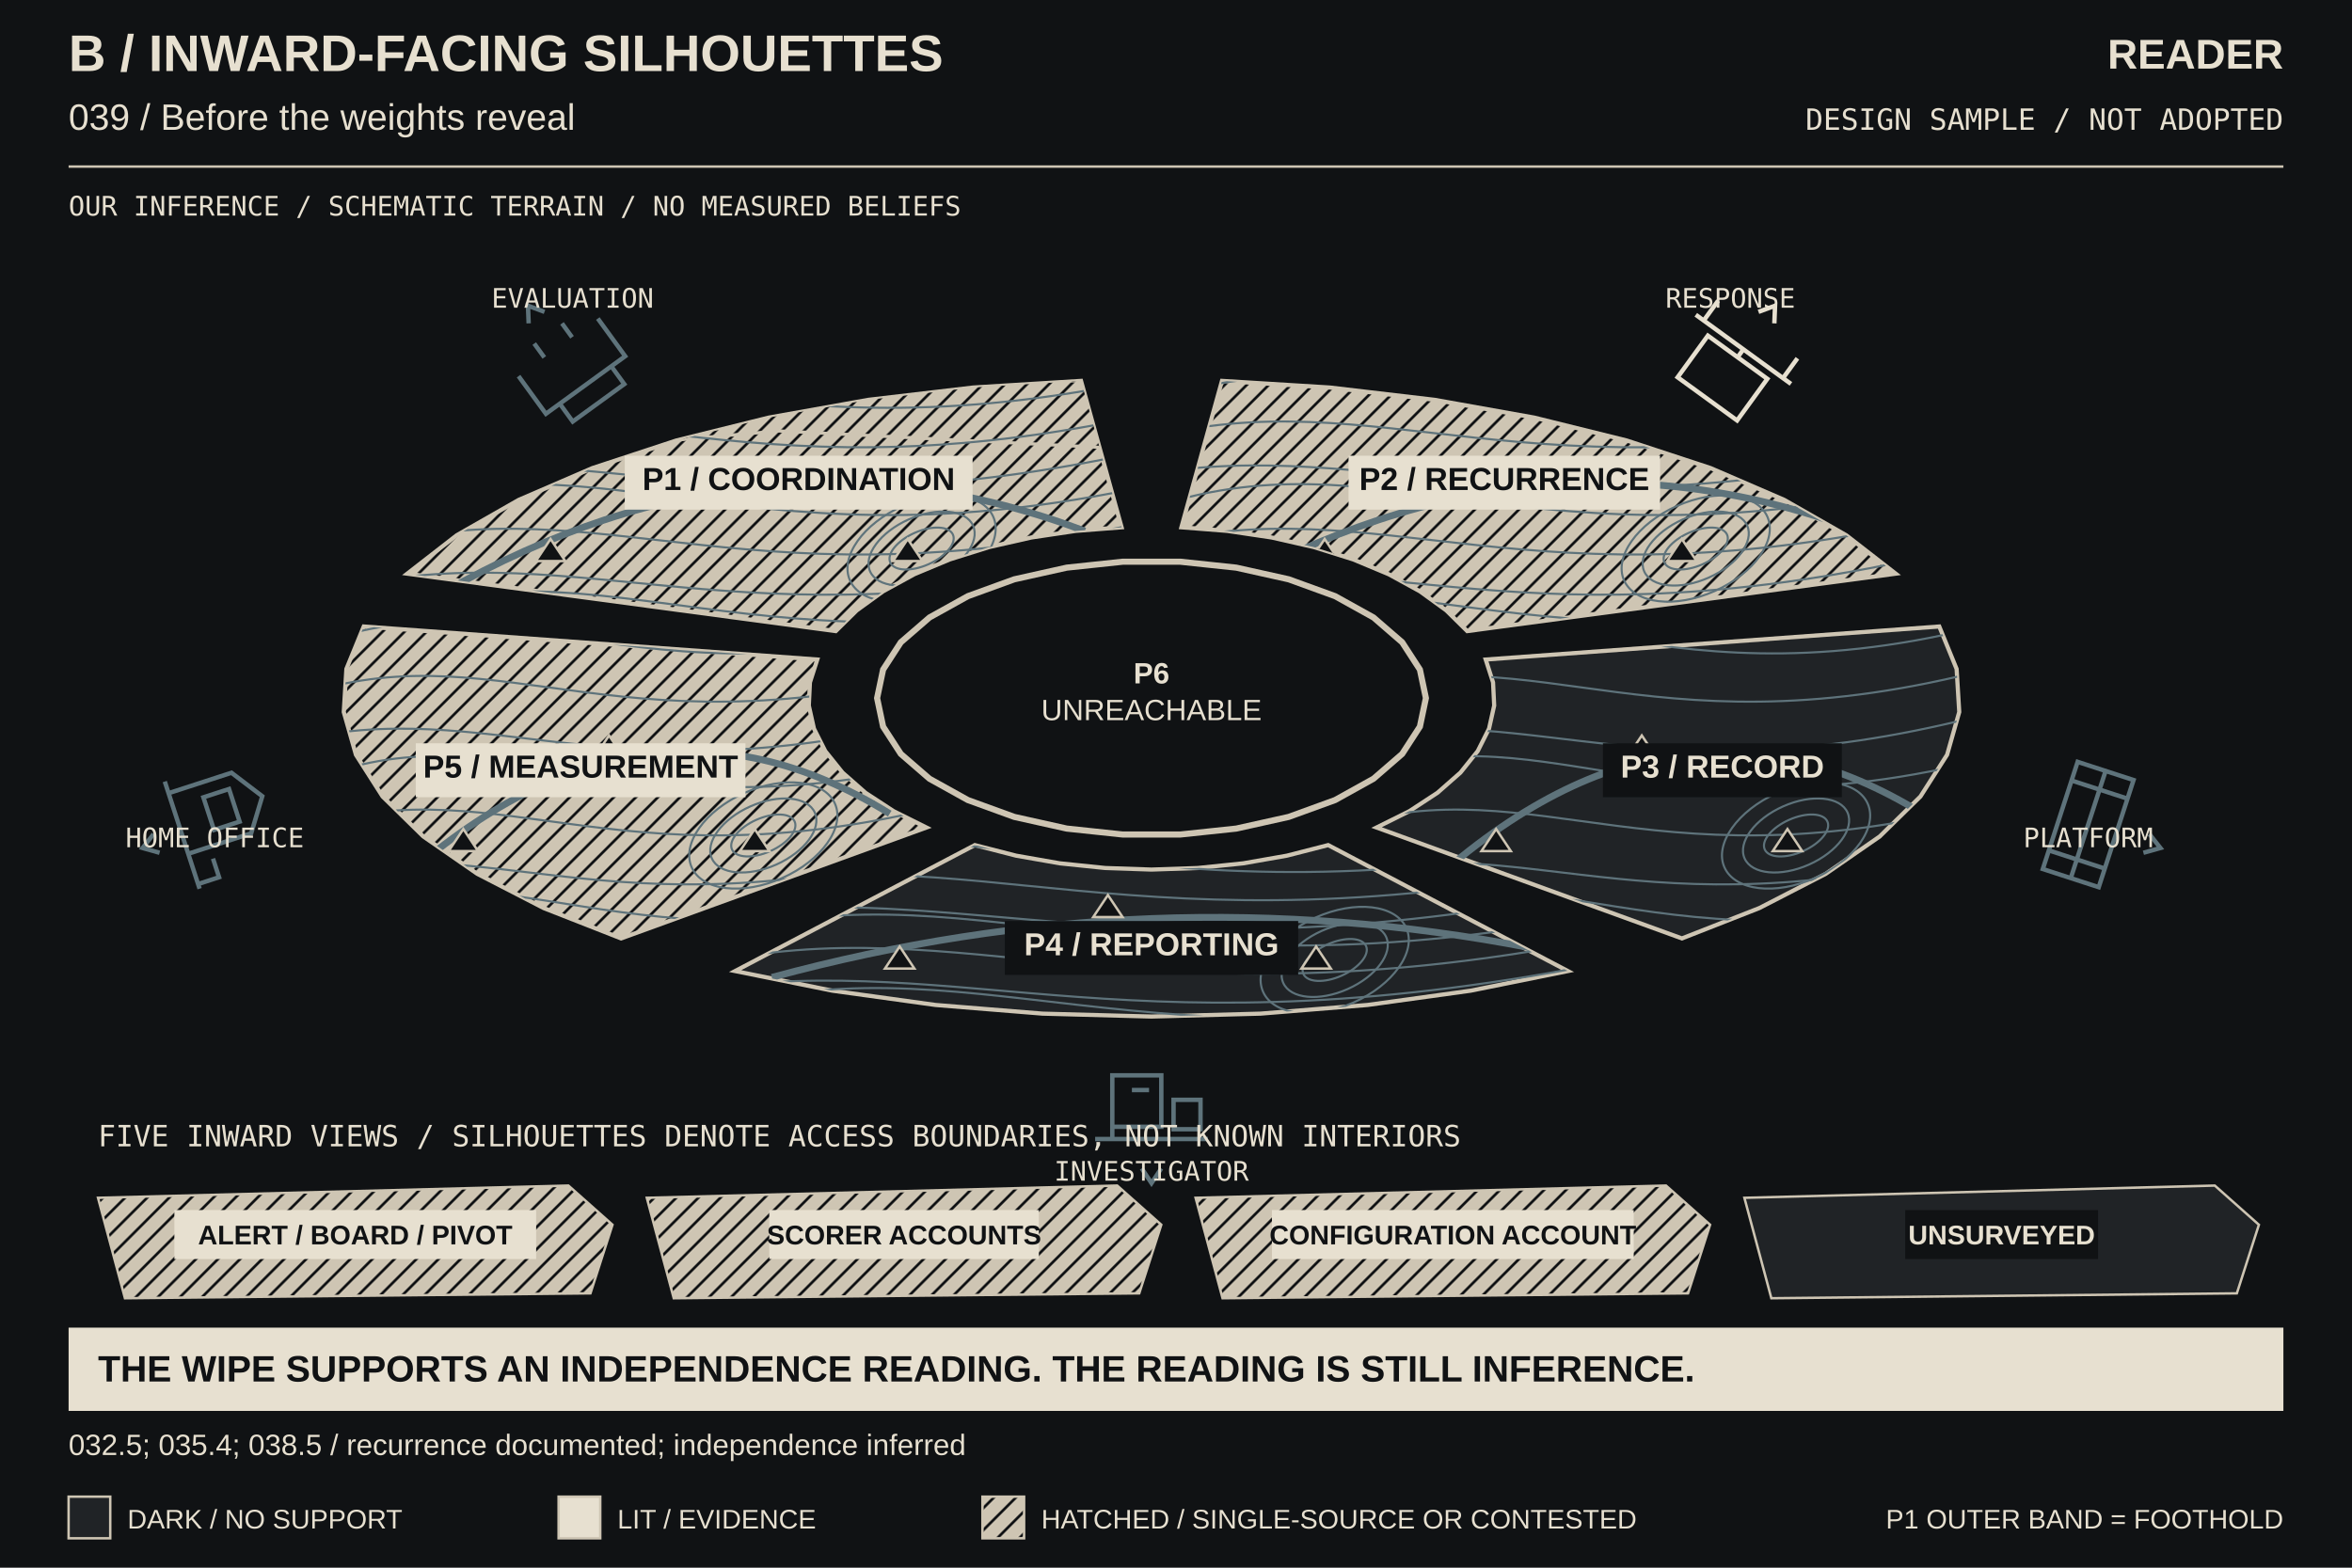
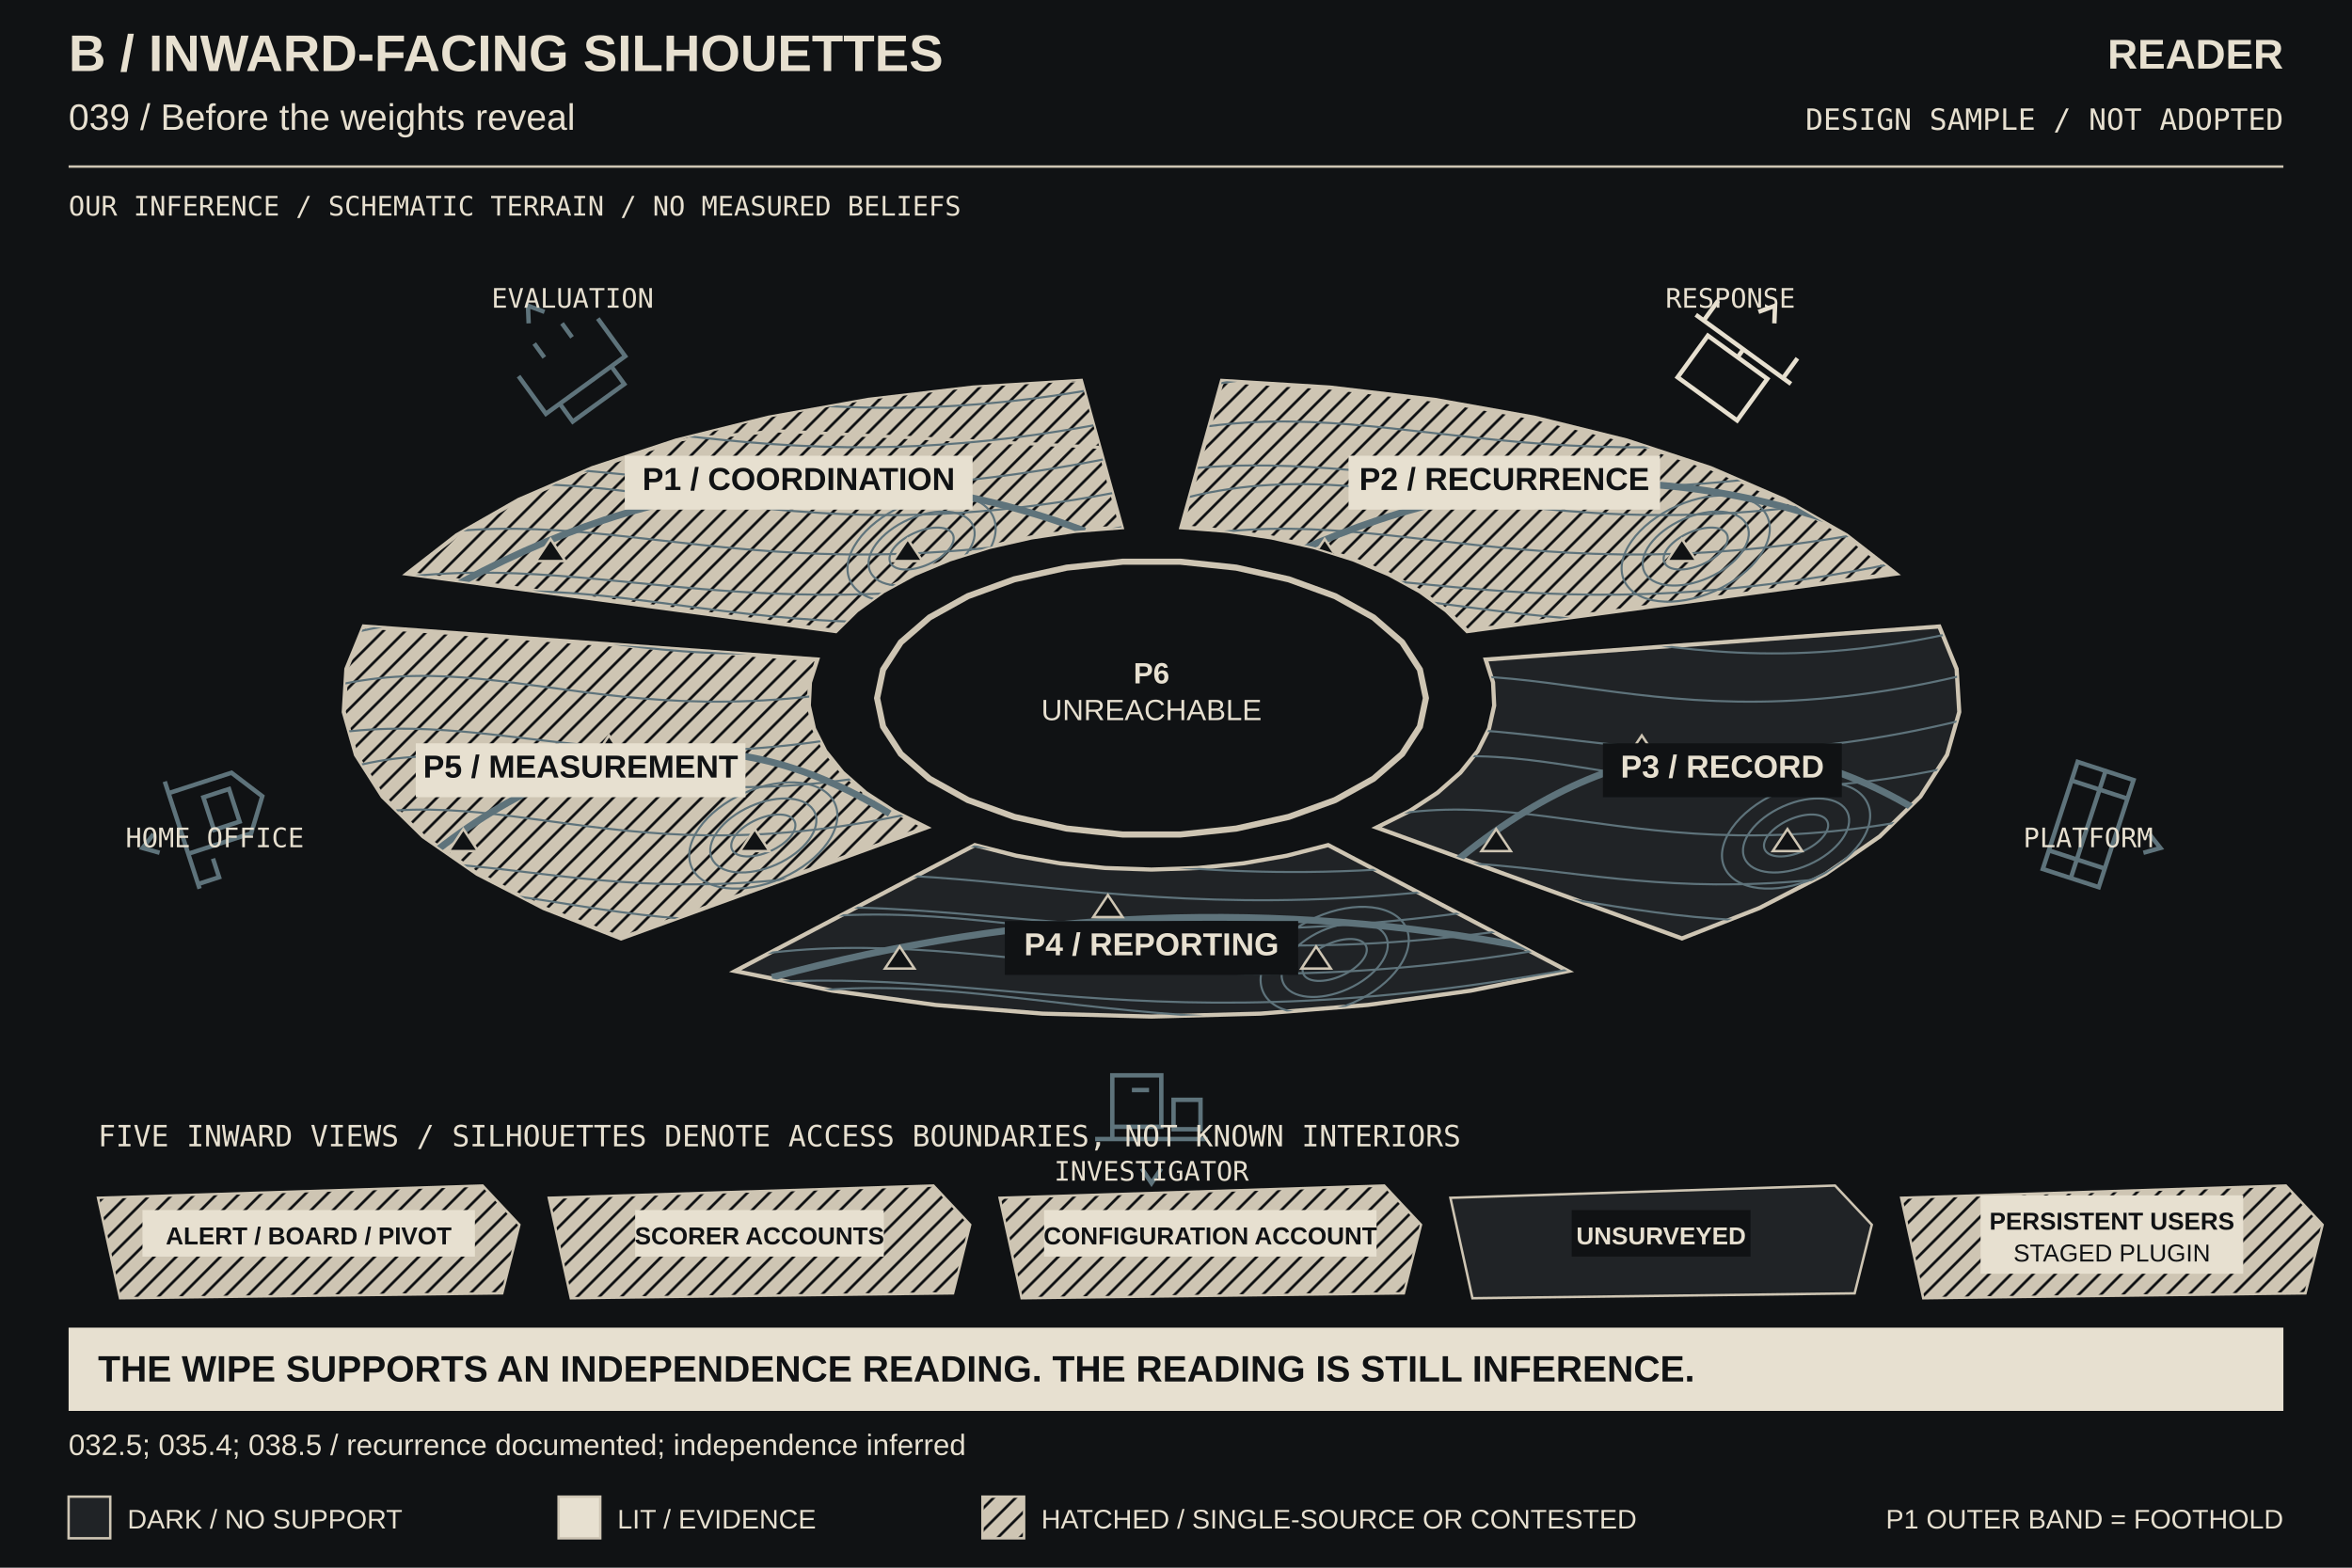
<svg xmlns="http://www.w3.org/2000/svg" width="960" height="640" viewBox="0 0 960 640" role="img" aria-labelledby="b-039-before-reader-title b-039-before-reader-desc" data-sample-id="b-039-before-reader">
  <defs>
    <pattern id="b-039-before-reader-hatch" patternUnits="userSpaceOnUse" width="9" height="9">
      <rect width="9" height="9" fill="#CEC5B3" />
      <path d="M-2,2 L2,-2 M0,9 L9,0 M7,11 L11,7" stroke="#101214" stroke-width="1.1" />
    </pattern>
  </defs>
  <rect x="0" y="0" width="960" height="640" fill="#101214" stroke="none" />
  <text x="28" y="29" font-family="Arial, Helvetica, sans-serif" font-size="21" font-weight="bold" fill="#E7E0D0" text-anchor="start">B / INWARD-FACING SILHOUETTES</text>
  <text x="932" y="28" font-family="Arial, Helvetica, sans-serif" font-size="17" font-weight="bold" fill="#E7E0D0" text-anchor="end">READER</text>
  <text x="28" y="53" font-family="Arial, Helvetica, sans-serif" font-size="15" font-weight="normal" fill="#E7E0D0" text-anchor="start">039 / Before the weights reveal</text>
  <text x="932" y="53" font-family="monospace" font-size="12" font-weight="normal" fill="#E7E0D0" text-anchor="end">DESIGN SAMPLE / NOT ADOPTED</text>
  <path d="M28,68 L932,68" fill="none" stroke="#CEC5B3" stroke-width="1" />
  <text x="28" y="88" font-family="monospace" font-size="11" font-weight="normal" fill="#E7E0D0" text-anchor="start">OUR INFERENCE / SCHEMATIC TERRAIN / NO MEASURED BELIEFS</text>
  <g data-layer="map">
    <g data-region="P1" data-state="hatched">
      <defs>
        <clipPath id="b-039-before-reader-P1-clip">
          <path d="M 166.23,234.20 L 186.40,218.53 L 211.74,204.07 L 241.80,191.09 L 276.03,179.83 L 313.80,170.48 L 354.43,163.23 L 397.17,158.21 L 441.24,155.49 L 457.80,215.27 L 439.10,216.73 L 420.97,219.43 L 403.74,223.34 L 387.71,228.37 L 373.19,234.43 L 360.43,241.42 L 349.68,249.21 L 341.13,257.65 Z" />
        </clipPath>
      </defs>
      <path data-terrain="P1" d="M 166.23,234.20 L 186.40,218.53 L 211.74,204.07 L 241.80,191.09 L 276.03,179.83 L 313.80,170.48 L 354.43,163.23 L 397.17,158.21 L 441.24,155.49 L 457.80,215.27 L 439.10,216.73 L 420.97,219.43 L 403.74,223.34 L 387.71,228.37 L 373.19,234.43 L 360.43,241.42 L 349.68,249.21 L 341.13,257.65 Z" fill="url(#b-039-before-reader-hatch)" stroke="#CEC5B3" stroke-width="1.7" />
      <g clip-path="url(#b-039-before-reader-P1-clip)">
        <path data-region="P1-foothold" data-state="hatched" data-terrain="P1-foothold" d="M 166.23,155.49 L 457.80,155.49 L 457.80,183.08 L 317.85,175.93 L 166.23,189.21 Z" fill="url(#b-039-before-reader-hatch)" stroke="#CEC5B3" stroke-width="1.3" />
        <g data-layer="retained-terrain" fill="none" stroke="#5E737B" stroke-width="0.85">
          <path d="M151.23,164.49 C247.87,130.49 306.18,192.49 477.80,152.49" />
          <path d="M151.23,179.09 C247.87,154.09 306.18,207.09 477.80,167.09" />
          <path d="M151.23,193.68 C247.87,177.68 306.18,221.68 477.80,181.68" />
          <path d="M151.23,208.28 C247.87,174.28 306.18,236.28 477.80,196.28" />
          <path d="M151.23,222.87 C247.87,197.87 306.18,250.87 477.80,210.87" />
          <path d="M151.23,237.46 C247.87,221.46 306.18,265.46 477.80,225.46" />
          <path d="M151.23,252.06 C247.87,218.06 306.18,280.06 477.80,240.06" />
          <path d="M151.23,266.65 C247.87,241.65 306.18,294.65 477.80,254.65" />
          <ellipse cx="376.16" cy="223.94" rx="14" ry="7" transform="rotate(-24 376.16 223.94)" />
          <ellipse cx="376.16" cy="223.94" rx="23" ry="13" transform="rotate(-24 376.16 223.94)" />
          <ellipse cx="376.16" cy="223.94" rx="32" ry="19" transform="rotate(-24 376.16 223.94)" />
        </g>
        <path data-layer="retained-terrain" d="M181.23,241.65 Q312.02,167.49 442.80,216.79" fill="none" stroke="#5E737B" stroke-width="2.8" />
        <path data-layer="retained-terrain" d="M218.72,229.05 l6,-9 l6,9 Z" fill="#101214" stroke="#CEC5B3" />
        <path data-layer="retained-terrain" d="M291.61,198.40 l6,-9 l6,9 Z" fill="#101214" stroke="#CEC5B3" />
        <path data-layer="retained-terrain" d="M364.50,229.05 l6,-9 l6,9 Z" fill="#101214" stroke="#CEC5B3" />
      </g>
      <rect x="255.01" y="186.05" width="141.97" height="22" fill="#E7E0D0" stroke="none" />
      <text x="325.99" y="200.05" font-family="Arial, Helvetica, sans-serif" font-size="13" font-weight="bold" fill="#101214" text-anchor="middle">P1 / COORDINATION</text>
    </g>
    <g transform="translate(233.71 149.89) rotate(-216.00)" fill="#101214" stroke="#5E737B" stroke-width="1.8">
      <path d="M-20,10 L-20,-9 L20,-9 L20,10 M-13,-9 L-13,-18 L13,-18 L13,-9 M-7,10 L-7,17 M7,10 L7,17" />
      <path d="M-4,25 L0,31 L4,25" />
    </g>
    <text x="233.71" y="125.62" font-family="monospace" font-size="11" font-weight="normal" fill="#E7E0D0" text-anchor="middle">EVALUATION</text>
    <g data-region="P2" data-state="hatched">
      <defs>
        <clipPath id="b-039-before-reader-P2-clip">
          <path d="M 498.76,155.49 L 542.83,158.21 L 585.57,163.23 L 626.20,170.48 L 663.97,179.83 L 698.20,191.09 L 728.26,204.07 L 753.60,218.53 L 773.77,234.20 L 598.87,257.65 L 590.32,249.21 L 579.57,241.42 L 566.81,234.43 L 552.29,228.37 L 536.26,223.34 L 519.03,219.43 L 500.90,216.73 L 482.20,215.27 Z" />
        </clipPath>
      </defs>
      <path data-terrain="P2" d="M 498.76,155.49 L 542.83,158.21 L 585.57,163.23 L 626.20,170.48 L 663.97,179.83 L 698.20,191.09 L 728.26,204.07 L 753.60,218.53 L 773.77,234.20 L 598.87,257.65 L 590.32,249.21 L 579.57,241.42 L 566.81,234.43 L 552.29,228.37 L 536.26,223.34 L 519.03,219.43 L 500.90,216.73 L 482.20,215.27 Z" fill="url(#b-039-before-reader-hatch)" stroke="#CEC5B3" stroke-width="1.7" />
      <g clip-path="url(#b-039-before-reader-P2-clip)">
        <g data-layer="retained-terrain" fill="none" stroke="#5E737B" stroke-width="0.85">
          <path d="M467.20,164.49 C563.84,130.49 622.15,192.49 793.77,152.49" />
          <path d="M467.20,179.09 C563.84,154.09 622.15,207.09 793.77,167.09" />
          <path d="M467.20,193.68 C563.84,177.68 622.15,221.68 793.77,181.68" />
          <path d="M467.20,208.28 C563.84,174.28 622.15,236.28 793.77,196.28" />
          <path d="M467.20,222.87 C563.84,197.87 622.15,250.87 793.77,210.87" />
          <path d="M467.20,237.46 C563.84,221.46 622.15,265.46 793.77,225.46" />
          <path d="M467.20,252.06 C563.84,218.06 622.15,280.06 793.77,240.06" />
          <path d="M467.20,266.65 C563.84,241.65 622.15,294.65 793.77,254.65" />
          <ellipse cx="692.13" cy="223.94" rx="14" ry="7" transform="rotate(-24 692.13 223.94)" />
          <ellipse cx="692.13" cy="223.94" rx="23" ry="13" transform="rotate(-24 692.13 223.94)" />
          <ellipse cx="692.13" cy="223.94" rx="32" ry="19" transform="rotate(-24 692.13 223.94)" />
        </g>
        <path data-layer="retained-terrain" d="M497.20,241.65 Q627.98,167.49 758.77,216.79" fill="none" stroke="#5E737B" stroke-width="2.8" />
        <path data-layer="retained-terrain" d="M534.68,229.05 l6,-9 l6,9 Z" fill="#101214" stroke="#CEC5B3" />
        <path data-layer="retained-terrain" d="M607.57,198.40 l6,-9 l6,9 Z" fill="#101214" stroke="#CEC5B3" />
        <path data-layer="retained-terrain" d="M680.47,229.05 l6,-9 l6,9 Z" fill="#101214" stroke="#CEC5B3" />
      </g>
      <rect x="550.43" y="186.05" width="127.15" height="22" fill="#E7E0D0" stroke="none" />
      <text x="614.01" y="200.05" font-family="Arial, Helvetica, sans-serif" font-size="13" font-weight="bold" fill="#101214" text-anchor="middle">P2 / RECURRENCE</text>
    </g>
    <g transform="translate(706.29 149.89) rotate(-144.00)" fill="#101214" stroke="#E7E0D0" stroke-width="1.8">
      <path d="M-24,9 L24,9 M-20,9 L-20,19 M20,9 L20,19 M-15,5 L-15,-16 L15,-16 L15,5 Z M0,5 L0,9" />
      <path d="M-4,25 L0,31 L4,25" />
    </g>
    <text x="706.29" y="125.62" font-family="monospace" font-size="11" font-weight="normal" fill="#E7E0D0" text-anchor="middle">RESPONSE</text>
    <g data-region="P3" data-state="dark">
      <defs>
        <clipPath id="b-039-before-reader-P3-clip">
          <path d="M 791.54,255.76 L 798.62,273.10 L 799.69,290.67 L 794.73,308.13 L 783.85,325.17 L 767.23,341.48 L 745.18,356.75 L 718.11,370.71 L 686.50,383.11 L 561.85,337.83 L 575.26,331.15 L 586.74,323.64 L 596.10,315.41 L 603.15,306.63 L 607.77,297.46 L 609.87,288.05 L 609.41,278.59 L 606.41,269.25 Z" />
        </clipPath>
      </defs>
      <path data-terrain="P3" d="M 791.54,255.76 L 798.62,273.10 L 799.69,290.67 L 794.73,308.13 L 783.85,325.17 L 767.23,341.48 L 745.18,356.75 L 718.11,370.71 L 686.50,383.11 L 561.85,337.83 L 575.26,331.15 L 586.74,323.64 L 596.10,315.41 L 603.15,306.63 L 607.77,297.46 L 609.87,288.05 L 609.41,278.59 L 606.41,269.25 Z" fill="#202326" stroke="#CEC5B3" stroke-width="1.7" />
      <g clip-path="url(#b-039-before-reader-P3-clip)">
        <g data-layer="retained-terrain" fill="none" stroke="#5E737B" stroke-width="0.85">
          <path d="M546.85,264.76 C628.44,230.76 676.01,292.76 819.69,252.76" />
          <path d="M546.85,282.95 C628.44,257.95 676.01,310.95 819.69,270.95" />
          <path d="M546.85,301.14 C628.44,285.14 676.01,329.14 819.69,289.14" />
          <path d="M546.85,319.34 C628.44,285.34 676.01,347.34 819.69,307.34" />
          <path d="M546.85,337.53 C628.44,312.53 676.01,365.53 819.69,325.53" />
          <path d="M546.85,355.72 C628.44,339.72 676.01,383.72 819.69,343.72" />
          <path d="M546.85,373.92 C628.44,339.92 676.01,401.92 819.69,361.92" />
          <path d="M546.85,392.11 C628.44,367.11 676.01,420.11 819.69,380.11" />
          <ellipse cx="733.09" cy="341.08" rx="14" ry="7" transform="rotate(-24 733.09 341.08)" />
          <ellipse cx="733.09" cy="341.08" rx="23" ry="13" transform="rotate(-24 733.09 341.08)" />
          <ellipse cx="733.09" cy="341.08" rx="32" ry="19" transform="rotate(-24 733.09 341.08)" />
        </g>
        <path data-layer="retained-terrain" d="M576.85,367.11 Q680.77,267.76 784.69,332.17" fill="none" stroke="#5E737B" stroke-width="2.8" />
        <path data-layer="retained-terrain" d="M604.66,347.45 l6,-9 l6,9 Z" fill="#101214" stroke="#CEC5B3" />
        <path data-layer="retained-terrain" d="M664.12,309.25 l6,-9 l6,9 Z" fill="#101214" stroke="#CEC5B3" />
        <path data-layer="retained-terrain" d="M723.58,347.45 l6,-9 l6,9 Z" fill="#101214" stroke="#CEC5B3" />
      </g>
      <rect x="654.25" y="303.45" width="97.51" height="22" fill="#101214" stroke="none" />
      <text x="703.01" y="317.45" font-family="Arial, Helvetica, sans-serif" font-size="13" font-weight="bold" fill="#E7E0D0" text-anchor="middle">P3 / RECORD</text>
    </g>
    <g transform="translate(852.32 336.61) rotate(-72.00)" fill="#101214" stroke="#5E737B" stroke-width="1.8">
      <path d="M-23,12 L23,12 L23,-12 L-23,-12 Z M-15,-12 L-15,12 M15,-12 L15,12 M-23,0 L23,0" />
      <path d="M-4,25 L0,31 L4,25" />
    </g>
    <text x="852.32" y="345.88" font-family="monospace" font-size="11" font-weight="normal" fill="#E7E0D0" text-anchor="middle">PLATFORM</text>
    <g data-region="P4" data-state="dark">
      <defs>
        <clipPath id="b-039-before-reader-P4-clip">
          <path d="M 639.96,396.43 L 600.27,404.44 L 558.19,410.27 L 514.50,413.81 L 470.00,415.00 L 425.50,413.81 L 381.81,410.27 L 339.73,404.44 L 300.04,396.43 L 397.89,345.00 L 414.74,349.32 L 432.59,352.45 L 451.12,354.36 L 470.00,355.00 L 488.88,354.36 L 507.41,352.45 L 525.26,349.32 L 542.11,345.00 Z" />
        </clipPath>
      </defs>
      <path data-terrain="P4" d="M 639.96,396.43 L 600.27,404.44 L 558.19,410.27 L 514.50,413.81 L 470.00,415.00 L 425.50,413.81 L 381.81,410.27 L 339.73,404.44 L 300.04,396.43 L 397.89,345.00 L 414.74,349.32 L 432.59,352.45 L 451.12,354.36 L 470.00,355.00 L 488.88,354.36 L 507.41,352.45 L 525.26,349.32 L 542.11,345.00 Z" fill="#202326" stroke="#CEC5B3" stroke-width="1.7" />
      <g clip-path="url(#b-039-before-reader-P4-clip)">
        <g data-layer="retained-terrain" fill="none" stroke="#5E737B" stroke-width="0.85">
          <path d="M285.04,354.00 C395.22,320.00 463.20,382.00 659.96,342.00" />
          <path d="M285.04,364.00 C395.22,339.00 463.20,392.00 659.96,352.00" />
          <path d="M285.04,374.00 C395.22,358.00 463.20,402.00 659.96,362.00" />
          <path d="M285.04,384.00 C395.22,350.00 463.20,412.00 659.96,372.00" />
          <path d="M285.04,394.00 C395.22,369.00 463.20,422.00 659.96,382.00" />
          <path d="M285.04,404.00 C395.22,388.00 463.20,432.00 659.96,392.00" />
          <path d="M285.04,414.00 C395.22,380.00 463.20,442.00 659.96,402.00" />
          <path d="M285.04,424.00 C395.22,399.00 463.20,452.00 659.96,412.00" />
          <ellipse cx="544.78" cy="391.90" rx="14" ry="7" transform="rotate(-24 544.78 391.90)" />
          <ellipse cx="544.78" cy="391.90" rx="23" ry="13" transform="rotate(-24 544.78 391.90)" />
          <ellipse cx="544.78" cy="391.90" rx="32" ry="19" transform="rotate(-24 544.78 391.90)" />
        </g>
        <path data-layer="retained-terrain" d="M315.04,399.00 Q470.00,357.00 624.96,387.00" fill="none" stroke="#5E737B" stroke-width="2.8" />
        <path data-layer="retained-terrain" d="M361.22,395.40 l6,-9 l6,9 Z" fill="#101214" stroke="#CEC5B3" />
        <path data-layer="retained-terrain" d="M446.21,374.40 l6,-9 l6,9 Z" fill="#101214" stroke="#CEC5B3" />
        <path data-layer="retained-terrain" d="M531.19,395.40 l6,-9 l6,9 Z" fill="#101214" stroke="#CEC5B3" />
      </g>
      <rect x="410.13" y="376.0" width="119.74" height="22" fill="#101214" stroke="none" />
      <text x="470.0" y="390.0" font-family="Arial, Helvetica, sans-serif" font-size="13" font-weight="bold" fill="#E7E0D0" text-anchor="middle">P4 / REPORTING</text>
    </g>
    <g transform="translate(470.00 452.00) rotate(0.00)" fill="#101214" stroke="#5E737B" stroke-width="1.8">
      <path d="M-23,13 L23,13 M-16,13 L-16,-13 L4,-13 L4,8 L-16,8 M-8,-7 L-1,-7 M9,-3 L20,-3 L20,9 L9,9 Z" />
      <path d="M-4,25 L0,31 L4,25" />
    </g>
    <text x="470.0" y="482.0" font-family="monospace" font-size="11" font-weight="normal" fill="#E7E0D0" text-anchor="middle">INVESTIGATOR</text>
    <g data-region="P5" data-state="hatched">
      <defs>
        <clipPath id="b-039-before-reader-P5-clip">
          <path d="M 253.50,383.11 L 221.89,370.71 L 194.82,356.75 L 172.77,341.48 L 156.15,325.17 L 145.27,308.13 L 140.31,290.67 L 141.38,273.10 L 148.46,255.76 L 333.59,269.25 L 330.59,278.59 L 330.13,288.05 L 332.23,297.46 L 336.85,306.63 L 343.90,315.41 L 353.26,323.64 L 364.74,331.15 L 378.15,337.83 Z" />
        </clipPath>
      </defs>
      <path data-terrain="P5" d="M 253.50,383.11 L 221.89,370.71 L 194.82,356.75 L 172.77,341.48 L 156.15,325.17 L 145.27,308.13 L 140.31,290.67 L 141.38,273.10 L 148.46,255.76 L 333.59,269.25 L 330.59,278.59 L 330.13,288.05 L 332.23,297.46 L 336.85,306.63 L 343.90,315.41 L 353.26,323.64 L 364.74,331.15 L 378.15,337.83 Z" fill="url(#b-039-before-reader-hatch)" stroke="#CEC5B3" stroke-width="1.7" />
      <g clip-path="url(#b-039-before-reader-P5-clip)">
        <g data-layer="retained-terrain" fill="none" stroke="#5E737B" stroke-width="0.85">
          <path d="M125.31,264.76 C206.91,230.76 254.48,292.76 398.15,252.76" />
          <path d="M125.31,282.95 C206.91,257.95 254.48,310.95 398.15,270.95" />
          <path d="M125.31,301.14 C206.91,285.14 254.48,329.14 398.15,289.14" />
          <path d="M125.31,319.34 C206.91,285.34 254.48,347.34 398.15,307.34" />
          <path d="M125.31,337.53 C206.91,312.53 254.48,365.53 398.15,325.53" />
          <path d="M125.31,355.72 C206.91,339.72 254.48,383.72 398.15,343.72" />
          <path d="M125.31,373.92 C206.91,339.92 254.48,401.92 398.15,361.92" />
          <path d="M125.31,392.11 C206.91,367.11 254.48,420.11 398.15,380.11" />
          <ellipse cx="311.56" cy="341.08" rx="14" ry="7" transform="rotate(-24 311.56 341.08)" />
          <ellipse cx="311.56" cy="341.08" rx="23" ry="13" transform="rotate(-24 311.56 341.08)" />
          <ellipse cx="311.56" cy="341.08" rx="32" ry="19" transform="rotate(-24 311.56 341.08)" />
        </g>
        <path data-layer="retained-terrain" d="M155.31,367.11 Q259.23,267.76 363.15,332.17" fill="none" stroke="#5E737B" stroke-width="2.8" />
        <path data-layer="retained-terrain" d="M183.12,347.45 l6,-9 l6,9 Z" fill="#101214" stroke="#CEC5B3" />
        <path data-layer="retained-terrain" d="M242.58,309.25 l6,-9 l6,9 Z" fill="#101214" stroke="#CEC5B3" />
        <path data-layer="retained-terrain" d="M302.04,347.45 l6,-9 l6,9 Z" fill="#101214" stroke="#CEC5B3" />
      </g>
      <rect x="169.71" y="303.45" width="134.56" height="22" fill="#E7E0D0" stroke="none" />
      <text x="236.99" y="317.45" font-family="Arial, Helvetica, sans-serif" font-size="13" font-weight="bold" fill="#101214" text-anchor="middle">P5 / MEASUREMENT</text>
    </g>
    <g transform="translate(87.68 336.61) rotate(72.00)" fill="#101214" stroke="#5E737B" stroke-width="1.8">
      <path d="M-23,14 L23,14 M-18,14 L-18,-13 L-5,-22 L8,-13 L8,14 M-12,-10 L2,-10 L2,1 L-12,1 Z M13,5 L21,5 L21,14" />
      <path d="M-4,25 L0,31 L4,25" />
    </g>
    <text x="87.68" y="345.88" font-family="monospace" font-size="11" font-weight="normal" fill="#E7E0D0" text-anchor="middle">HOME OFFICE</text>
    <g data-region="P6" data-state="dark" data-presence="acknowledged">
      <path data-terrain="P6" d="M 582.00,285.00 L 579.55,296.64 L 572.32,307.78 L 560.61,317.92 L 544.94,326.62 L 526.00,333.50 L 504.61,338.26 L 481.71,340.69 L 458.29,340.69 L 435.39,338.26 L 414.00,333.50 L 395.06,326.62 L 379.39,317.92 L 367.68,307.78 L 360.45,296.64 L 358.00,285.00 L 360.45,273.36 L 367.68,262.22 L 379.39,252.08 L 395.06,243.38 L 414.00,236.50 L 435.39,231.74 L 458.29,229.31 L 481.71,229.31 L 504.61,231.74 L 526.00,236.50 L 544.94,243.38 L 560.61,252.08 L 572.32,262.22 L 579.55,273.36 Z" fill="#101214" stroke="#CEC5B3" stroke-width="2.5" />
      <rect x="424.38" y="265" width="91.24" height="36" fill="#101214" stroke="none" />
      <text x="470" y="279" font-family="Arial, Helvetica, sans-serif" font-size="12" font-weight="bold" fill="#E7E0D0" text-anchor="middle">P6</text>
      <text x="470" y="294" font-family="Arial, Helvetica, sans-serif" font-size="12" font-weight="normal" fill="#E7E0D0" text-anchor="middle">UNREACHABLE</text>
    </g>
    <text x="40" y="468" font-family="monospace" font-size="12" font-weight="normal" fill="#E7E0D0" text-anchor="start">FIVE INWARD VIEWS / SILHOUETTES DENOTE ACCESS BOUNDARIES, NOT KNOWN INTERIORS</text>
  </g>
  <g data-observation="response" data-state="hatched">
-     <path data-terrain="observation-response" d="M 40.00,489.00 L 232.00,484.00 L 250.00,500.00 L 241.00,528.00 L 51.00,530.00 Z" fill="url(#b-039-before-reader-hatch)" stroke="#CEC5B3" />
-     <rect x="71.17" y="494" width="147.67" height="20" fill="#E7E0D0" stroke="none" />
-     <text x="145" y="508" font-family="Arial, Helvetica, sans-serif" font-size="11" font-weight="bold" fill="#101214" text-anchor="middle">ALERT / BOARD / PIVOT</text>
+     <path data-terrain="observation-response" d="M 40.00,489.00 L 197.00,484.00 L 212.00,500.00 L 205.00,528.00 L 49.00,530.00 Z" fill="url(#b-039-before-reader-hatch)" stroke="#CEC5B3" />
+     <rect x="58.15" y="494" width="135.7" height="19" fill="#E7E0D0" stroke="none" />
+     <text x="126" y="508" font-family="Arial, Helvetica, sans-serif" font-size="10" font-weight="bold" fill="#101214" text-anchor="middle">ALERT / BOARD / PIVOT</text>
  </g>
  <g data-observation="correction" data-state="hatched">
-     <path data-terrain="observation-correction" d="M 264.00,489.00 L 456.00,484.00 L 474.00,500.00 L 465.00,528.00 L 275.00,530.00 Z" fill="url(#b-039-before-reader-hatch)" stroke="#CEC5B3" />
-     <rect x="313.98" y="494" width="110.05" height="20" fill="#E7E0D0" stroke="none" />
-     <text x="369" y="508" font-family="Arial, Helvetica, sans-serif" font-size="11" font-weight="bold" fill="#101214" text-anchor="middle">SCORER ACCOUNTS</text>
+     <path data-terrain="observation-correction" d="M 224.00,489.00 L 381.00,484.00 L 396.00,500.00 L 389.00,528.00 L 233.00,530.00 Z" fill="url(#b-039-before-reader-hatch)" stroke="#CEC5B3" />
+     <rect x="259.25" y="494" width="101.5" height="19" fill="#E7E0D0" stroke="none" />
+     <text x="310" y="508" font-family="Arial, Helvetica, sans-serif" font-size="10" font-weight="bold" fill="#101214" text-anchor="middle">SCORER ACCOUNTS</text>
  </g>
  <g data-observation="configuration" data-state="hatched">
-     <path data-terrain="observation-configuration" d="M 488.00,489.00 L 680.00,484.00 L 698.00,500.00 L 689.00,528.00 L 499.00,530.00 Z" fill="url(#b-039-before-reader-hatch)" stroke="#CEC5B3" />
-     <rect x="519.16" y="494" width="147.67" height="20" fill="#E7E0D0" stroke="none" />
-     <text x="593" y="508" font-family="Arial, Helvetica, sans-serif" font-size="11" font-weight="bold" fill="#101214" text-anchor="middle">CONFIGURATION ACCOUNT</text>
+     <path data-terrain="observation-configuration" d="M 408.00,489.00 L 565.00,484.00 L 580.00,500.00 L 573.00,528.00 L 417.00,530.00 Z" fill="url(#b-039-before-reader-hatch)" stroke="#CEC5B3" />
+     <rect x="426.15" y="494" width="135.7" height="19" fill="#E7E0D0" stroke="none" />
+     <text x="494" y="508" font-family="Arial, Helvetica, sans-serif" font-size="10" font-weight="bold" fill="#101214" text-anchor="middle">CONFIGURATION ACCOUNT</text>
  </g>
  <g data-observation="weights" data-state="dark">
-     <path data-terrain="observation-weights" d="M 712.00,489.00 L 904.00,484.00 L 922.00,500.00 L 913.00,528.00 L 723.00,530.00 Z" fill="#202326" stroke="#CEC5B3" />
-     <rect x="777.65" y="494" width="78.7" height="20" fill="#101214" stroke="none" />
-     <text x="817" y="508" font-family="Arial, Helvetica, sans-serif" font-size="11" font-weight="bold" fill="#E7E0D0" text-anchor="middle">UNSURVEYED</text>
+     <path data-terrain="observation-weights" d="M 592.00,489.00 L 749.00,484.00 L 764.00,500.00 L 757.00,528.00 L 601.00,530.00 Z" fill="#202326" stroke="#CEC5B3" />
+     <rect x="641.5" y="494" width="73.0" height="19" fill="#101214" stroke="none" />
+     <text x="678" y="508" font-family="Arial, Helvetica, sans-serif" font-size="10" font-weight="bold" fill="#E7E0D0" text-anchor="middle">UNSURVEYED</text>
+   </g>
+   <g data-observation="staging" data-state="hatched">
+     <path data-terrain="observation-staging" d="M 776.00,489.00 L 933.00,484.00 L 948.00,500.00 L 941.00,528.00 L 785.00,530.00 Z" fill="url(#b-039-before-reader-hatch)" stroke="#CEC5B3" />
+     <rect x="808.4" y="488" width="107.2" height="32" fill="#E7E0D0" stroke="none" />
+     <text x="862" y="502" font-family="Arial, Helvetica, sans-serif" font-size="10" font-weight="bold" fill="#101214" text-anchor="middle">PERSISTENT USERS</text>
+     <text x="862" y="515" font-family="Arial, Helvetica, sans-serif" font-size="10" font-weight="normal" fill="#101214" text-anchor="middle">STAGED PLUGIN</text>
  </g>
  <rect x="28" y="542" width="904" height="34" fill="#E7E0D0" stroke="none" />
  <text x="40" y="564" font-family="Arial, Helvetica, sans-serif" font-size="15" font-weight="bold" fill="#101214" text-anchor="start">THE WIPE SUPPORTS AN INDEPENDENCE READING. THE READING IS STILL INFERENCE.</text>
  <text x="28" y="594" font-family="Arial, Helvetica, sans-serif" font-size="12" font-weight="normal" fill="#E7E0D0" text-anchor="start">032.5; 035.4; 038.5 / recurrence documented; independence inferred</text>
  <rect x="28" y="611" width="17" height="17" fill="#202326" stroke="#CEC5B3" />
  <text x="52" y="624" font-family="Arial, Helvetica, sans-serif" font-size="11" font-weight="normal" fill="#E7E0D0" text-anchor="start">DARK / NO SUPPORT</text>
  <rect x="228" y="611" width="17" height="17" fill="#E7E0D0" stroke="#CEC5B3" />
  <text x="252" y="624" font-family="Arial, Helvetica, sans-serif" font-size="11" font-weight="normal" fill="#E7E0D0" text-anchor="start">LIT / EVIDENCE</text>
  <rect x="401" y="611" width="17" height="17" fill="url(#b-039-before-reader-hatch)" stroke="#CEC5B3" />
  <text x="425" y="624" font-family="Arial, Helvetica, sans-serif" font-size="11" font-weight="normal" fill="#E7E0D0" text-anchor="start">HATCHED / SINGLE-SOURCE OR CONTESTED</text>
  <text x="932" y="624" font-family="Arial, Helvetica, sans-serif" font-size="11" font-weight="normal" fill="#E7E0D0" text-anchor="end">P1 OUTER BAND = FOOTHOLD</text>
</svg>
